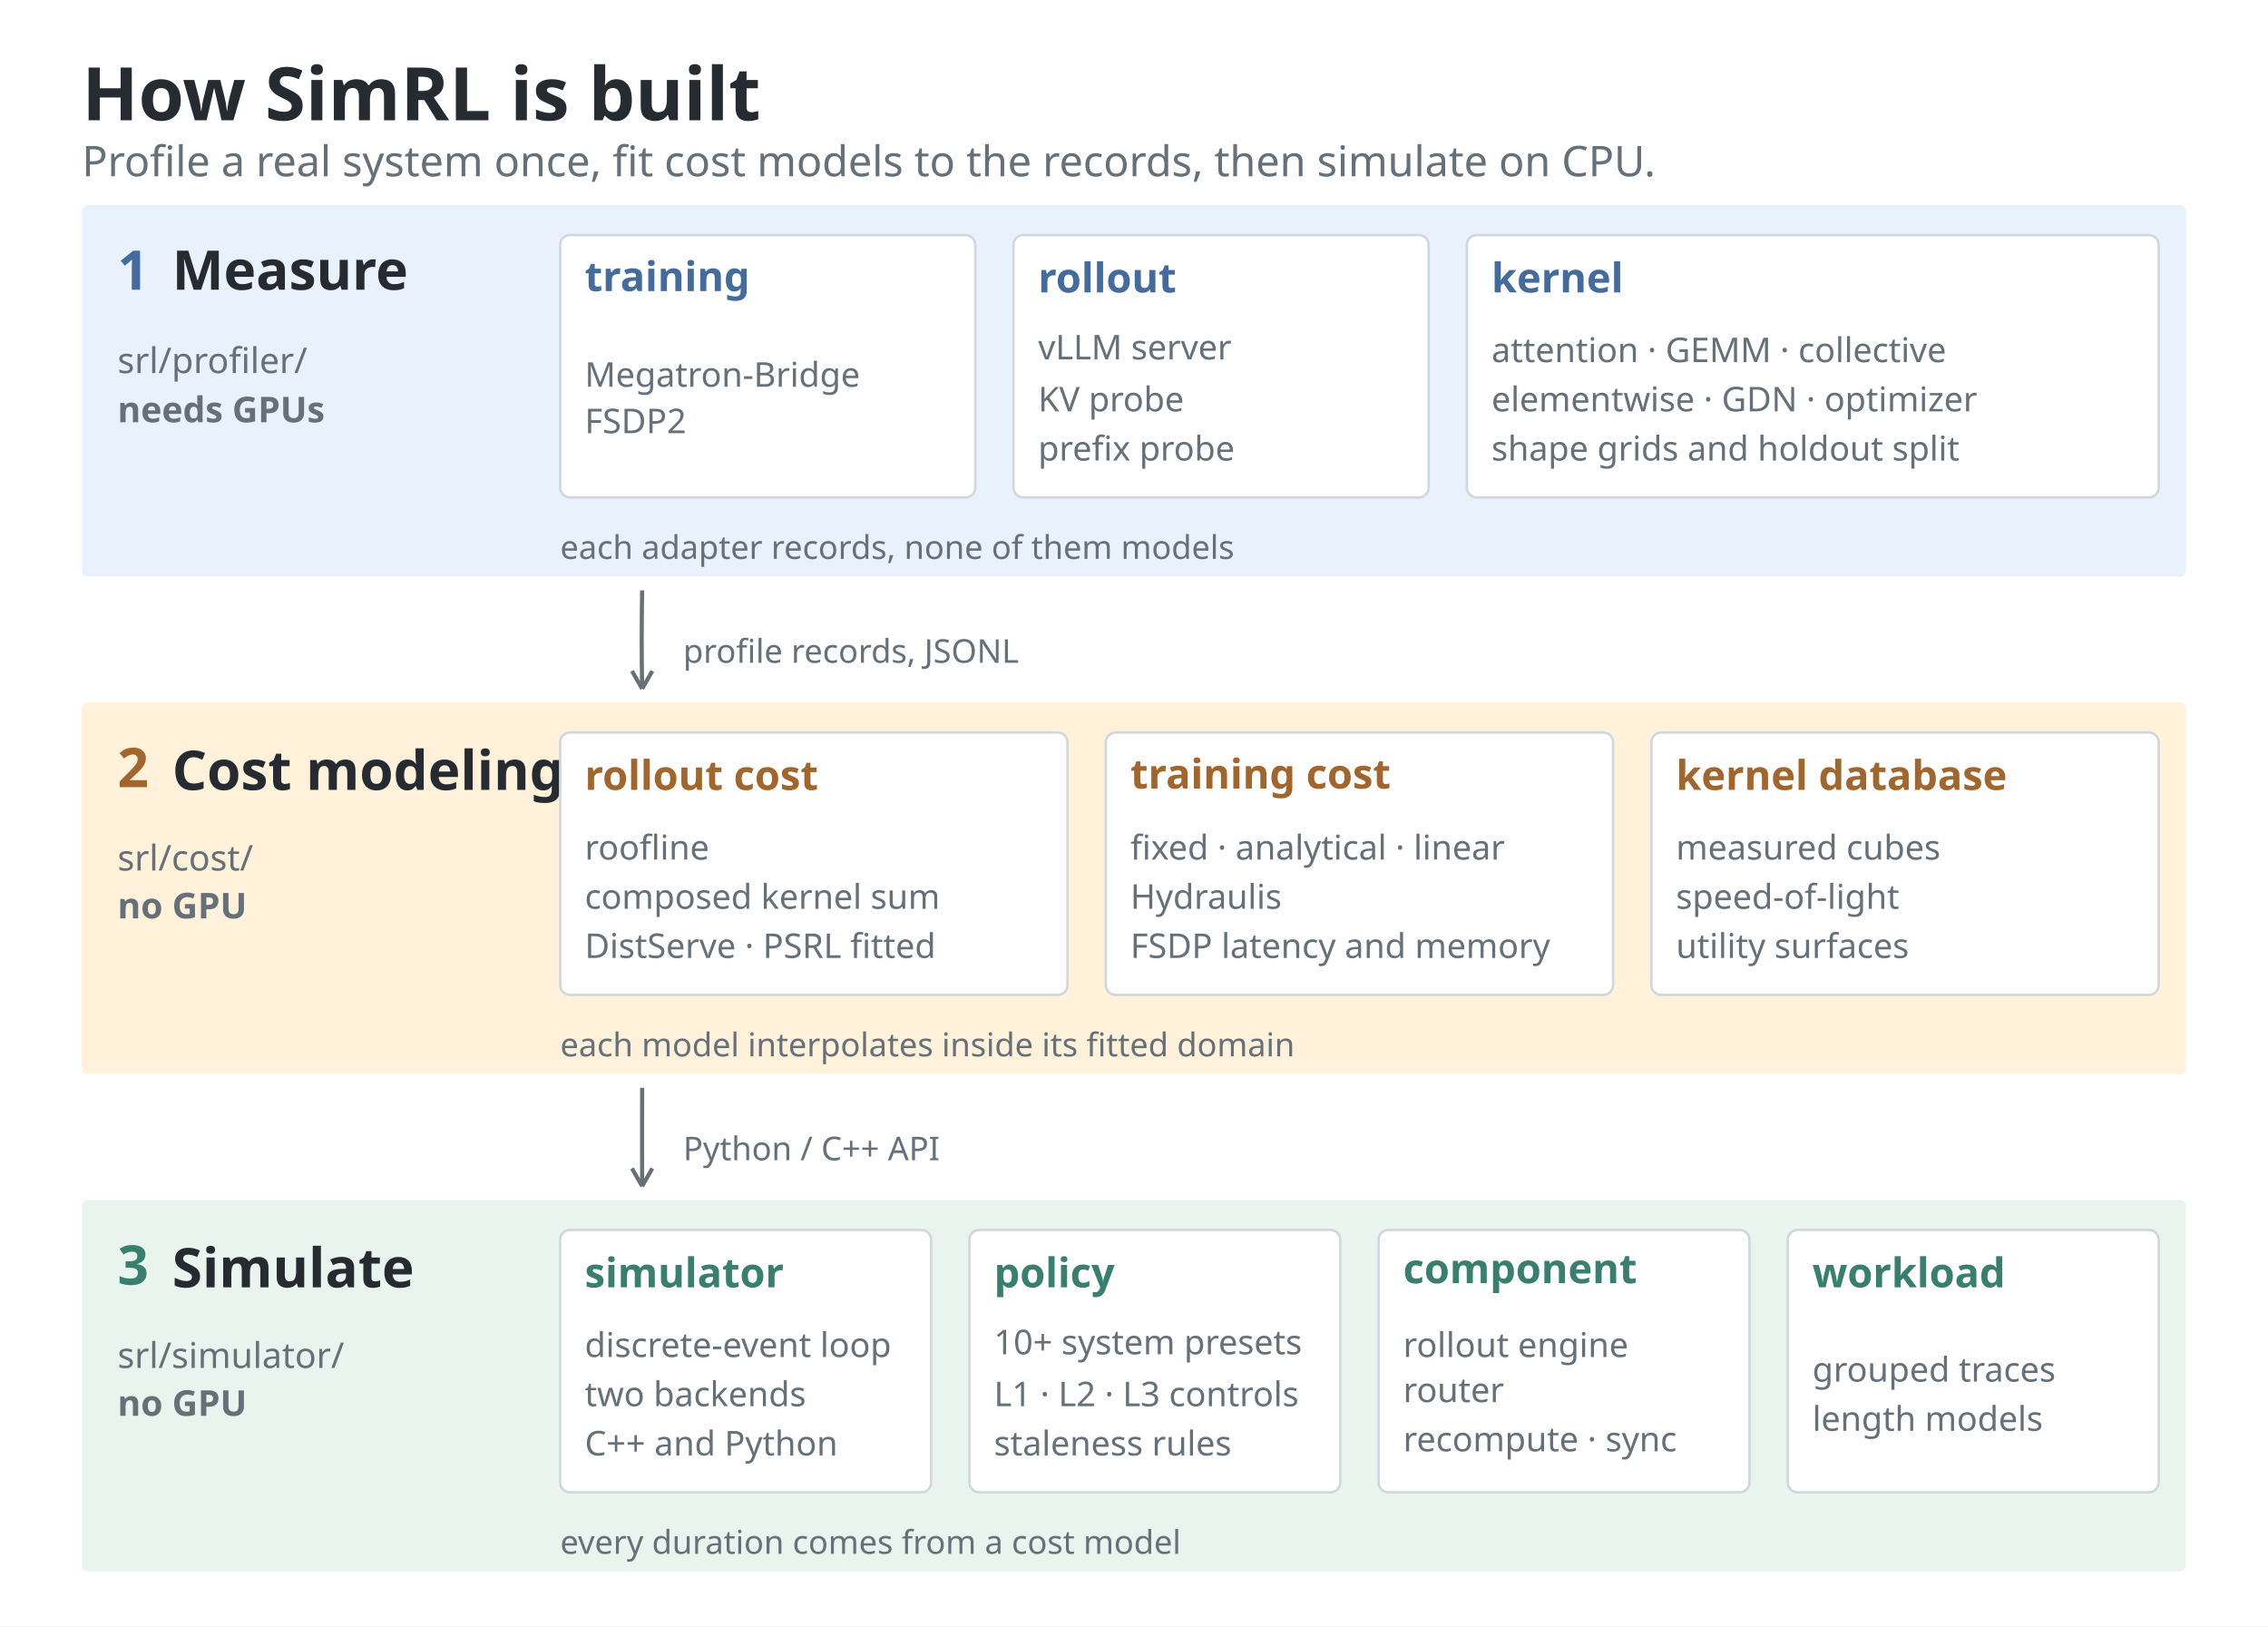
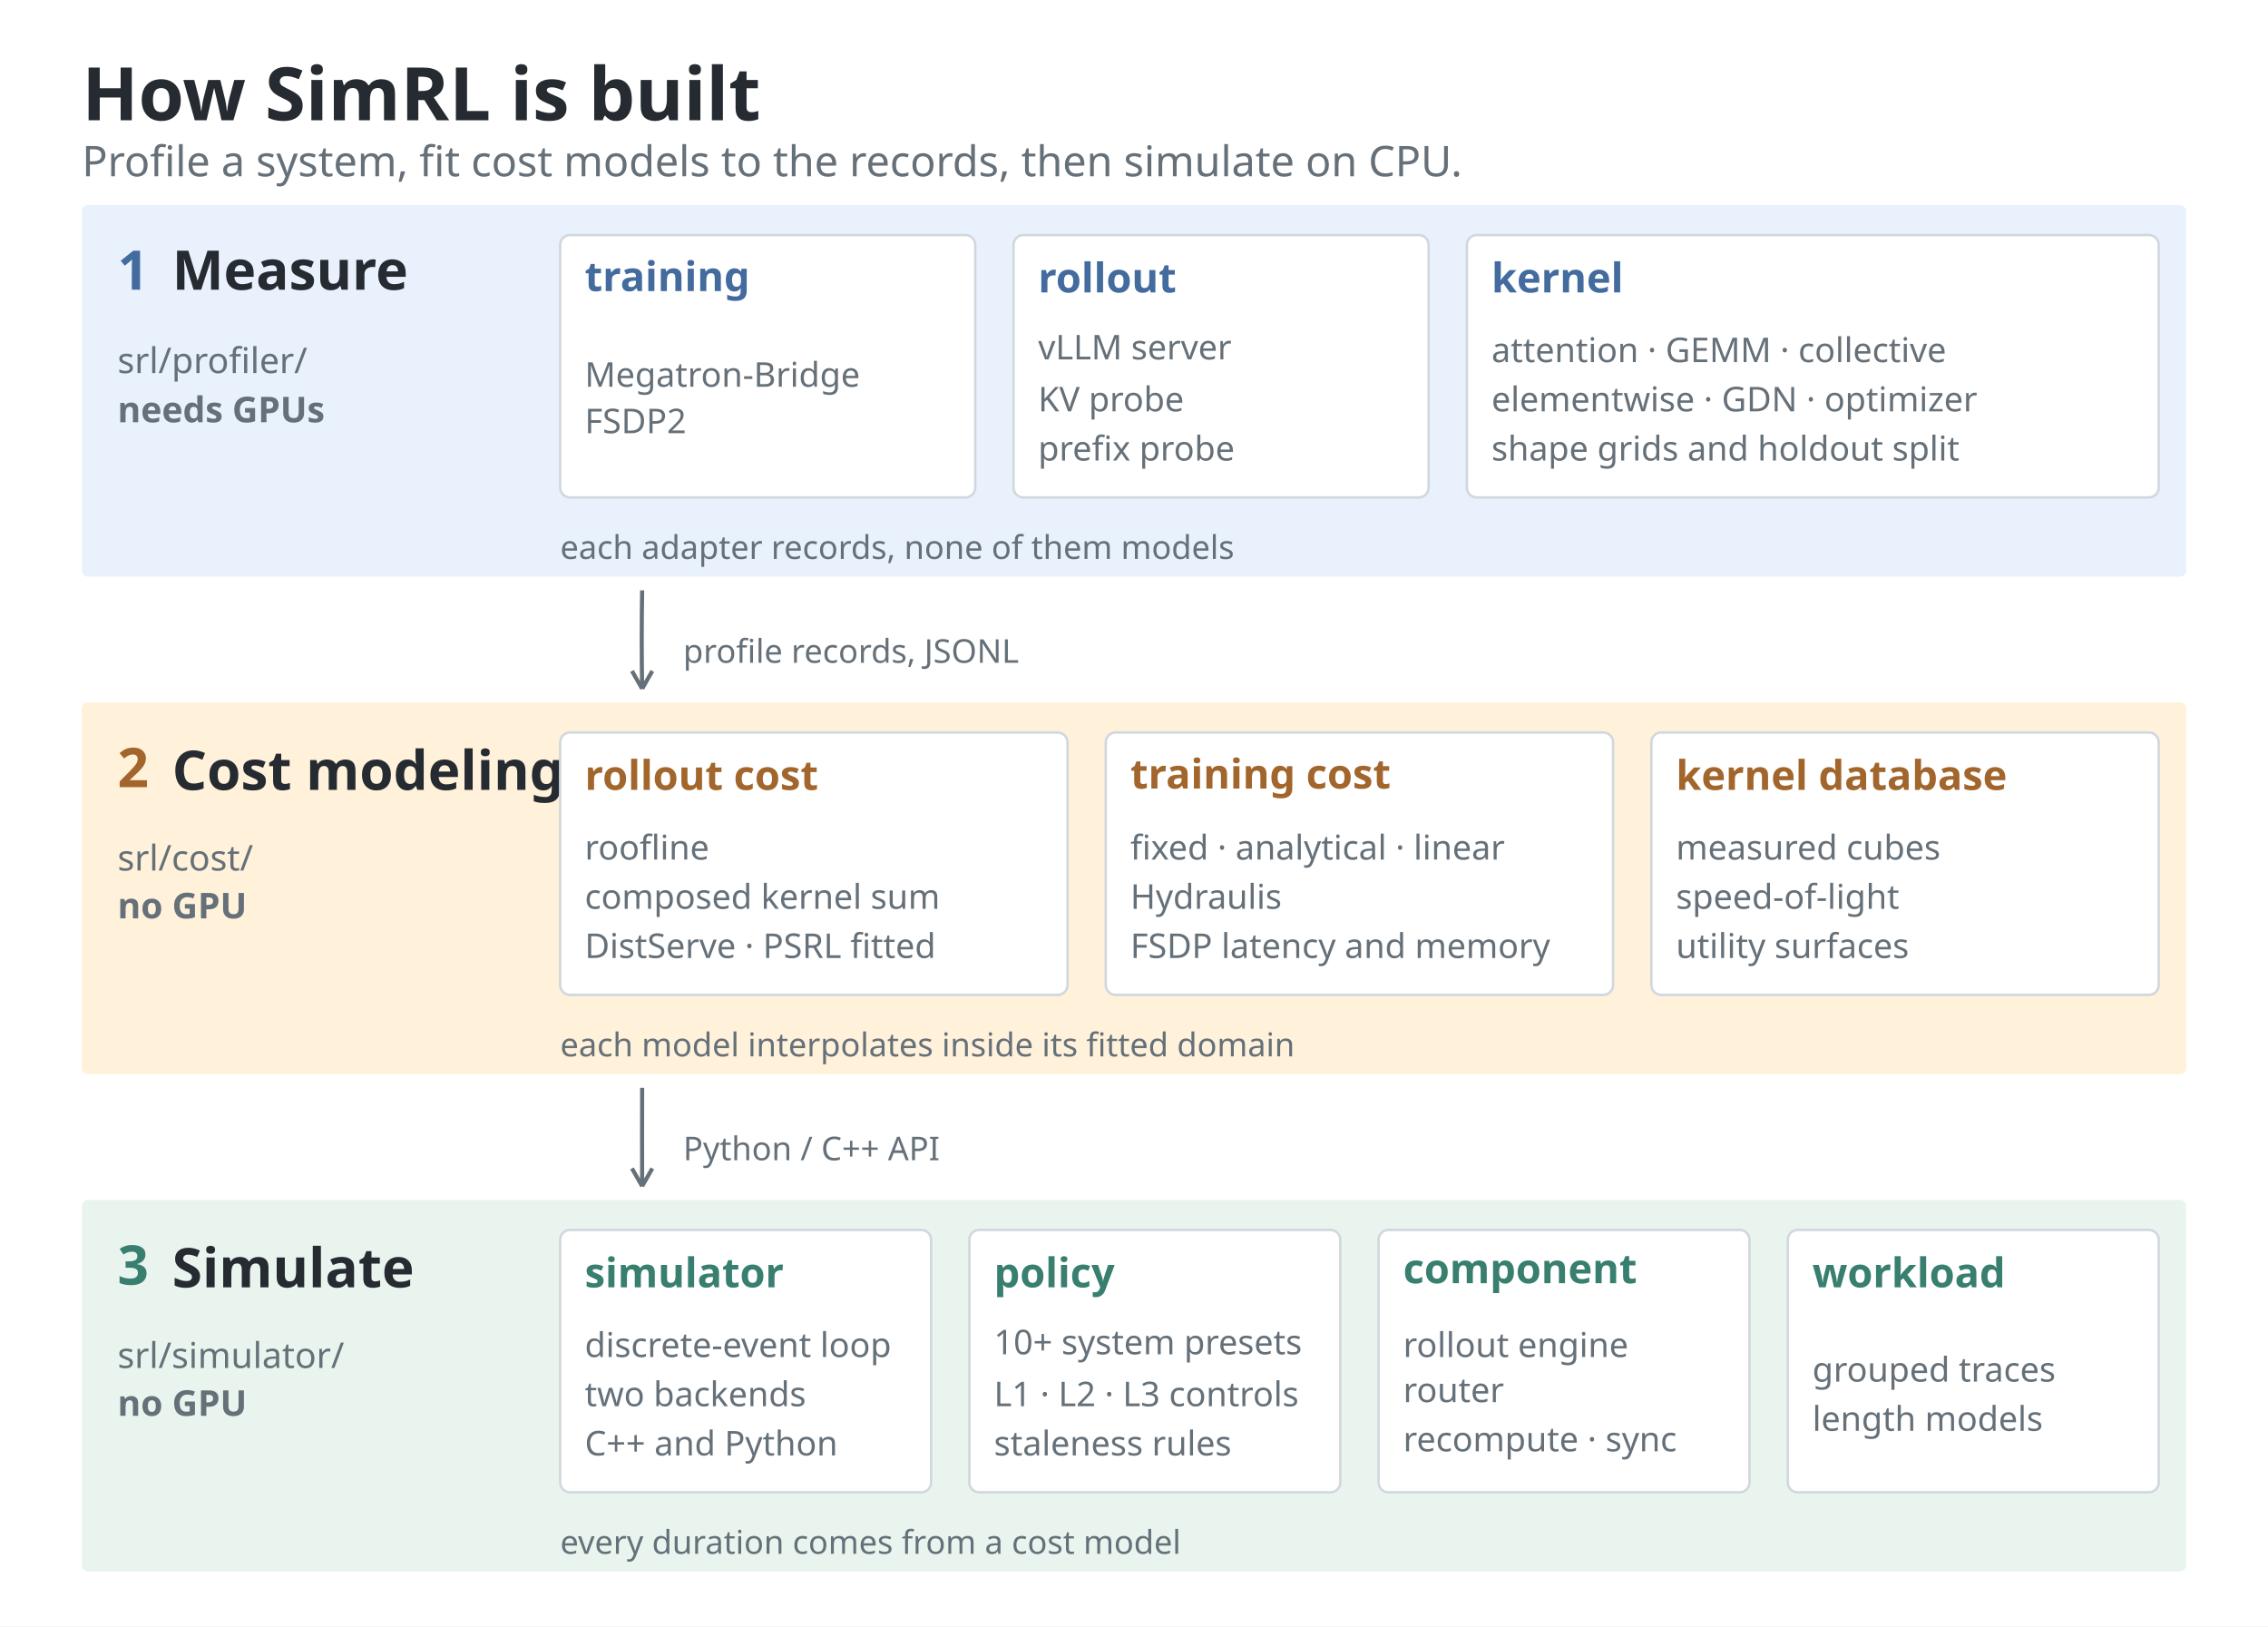
<svg xmlns="http://www.w3.org/2000/svg" width="1660" height="1190" viewBox="0 0 1660 1190" role="img">
  <style>@font-face{font-family:"Kalam";src:url("../../blog/figure-style/fonts/Kalam-Regular.ttf");font-weight:400}@font-face{font-family:"Kalam";src:url("../../blog/figure-style/fonts/Kalam-Bold.ttf");font-weight:700}@font-face{font-family:"LXGW WenKai";src:url("../../blog/figure-style/fonts/LXGWWenKai-Regular.ttf");font-weight:400}@font-face{font-family:"LXGW WenKai";src:url("../../blog/figure-style/fonts/LXGWWenKai-Regular.ttf");font-weight:700}</style>
  <rect width="1660" height="1190" fill="#FFFFFF" />
  <text x="60" y="88" font-size="54" font-weight="700" fill="#252B31">
    <tspan x="60.00" font-family="Kalam">How SimRL is built</tspan>
  </text>
  <text x="60" y="129" font-size="31" font-weight="400" fill="#657079">
-     <tspan x="60.00" font-family="Kalam">Profile a real system once, fit cost models to the records, then simulate on CPU.</tspan>
+     <tspan x="60.00" font-family="Kalam">Profile a system, fit cost models to the records, then simulate on CPU.</tspan>
  </text>
  <rect x="60" y="150" width="1540" height="272" rx="4.5" fill="#E8F1FC" />
  <text x="86" y="212" font-size="40" font-weight="700" fill="#436B9E">
    <tspan x="86.00" font-family="Kalam">1</tspan>
  </text>
  <text x="126" y="212" font-size="40" font-weight="700" fill="#252B31">
    <tspan x="126.00" font-family="Kalam">Measure</tspan>
  </text>
  <text x="86" y="273" font-size="26" font-weight="400" fill="#657079">
    <tspan x="86.00" font-family="Kalam">srl/profiler/</tspan>
  </text>
  <text x="86" y="309" font-size="26" font-weight="700" fill="#657079">
    <tspan x="86.00" font-family="Kalam">needs GPUs</tspan>
  </text>
  <rect x="410" y="172" width="303.818" height="192" rx="7.2" fill="#FFFFFF" stroke="#D1D8DD" stroke-width="1.8" />
  <text x="428" y="213" font-size="30" font-weight="700" fill="#436B9E">
    <tspan x="428.00" font-family="Kalam">training</tspan>
  </text>
  <text x="428" y="283.0" font-size="25" font-weight="400" fill="#657079">
    <tspan x="428.00" font-family="Kalam">Megatron-Bridge</tspan>
  </text>
  <text x="428" y="317.0" font-size="25" font-weight="400" fill="#657079">
    <tspan x="428.00" font-family="Kalam">FSDP2</tspan>
  </text>
  <rect x="741.818" y="172" width="303.818" height="192" rx="7.2" fill="#FFFFFF" stroke="#D1D8DD" stroke-width="1.8" />
  <text x="759.818" y="214" font-size="30" font-weight="700" fill="#436B9E">
    <tspan x="759.82" font-family="Kalam">rollout</tspan>
  </text>
  <text x="759.818" y="263.0" font-size="25" font-weight="400" fill="#657079">
    <tspan x="759.82" font-family="Kalam">vLLM server</tspan>
  </text>
  <text x="759.818" y="301.0" font-size="25" font-weight="400" fill="#657079">
    <tspan x="759.82" font-family="Kalam">KV probe</tspan>
  </text>
  <text x="759.818" y="337.0" font-size="25" font-weight="400" fill="#657079">
    <tspan x="759.82" font-family="Kalam">prefix probe</tspan>
  </text>
  <rect x="1073.636" y="172" width="506.364" height="192" rx="7.2" fill="#FFFFFF" stroke="#D1D8DD" stroke-width="1.8" />
  <text x="1091.636" y="214" font-size="30" font-weight="700" fill="#436B9E">
    <tspan x="1091.64" font-family="Kalam">kernel</tspan>
  </text>
  <text x="1091.636" y="265.0" font-size="25" font-weight="400" fill="#657079">
    <tspan x="1091.64" font-family="Kalam">attention · GEMM · collective</tspan>
  </text>
  <text x="1091.636" y="301.0" font-size="25" font-weight="400" fill="#657079">
    <tspan x="1091.64" font-family="Kalam">elementwise · GDN · optimizer</tspan>
  </text>
  <text x="1091.636" y="337.0" font-size="25" font-weight="400" fill="#657079">
    <tspan x="1091.64" font-family="Kalam">shape grids and holdout split</tspan>
  </text>
  <text x="410" y="409" font-size="24" font-weight="400" fill="#657079">
    <tspan x="410.00" font-family="Kalam">each adapter records, none of them models</tspan>
  </text>
  <rect x="60" y="514" width="1540" height="272" rx="4.5" fill="#FFF1DA" />
  <text x="86" y="576" font-size="40" font-weight="700" fill="#A2662D">
    <tspan x="86.00" font-family="Kalam">2</tspan>
  </text>
  <text x="126" y="578" font-size="40" font-weight="700" fill="#252B31">
    <tspan x="126.00" font-family="Kalam">Cost modeling</tspan>
  </text>
  <text x="86" y="637" font-size="26" font-weight="400" fill="#657079">
    <tspan x="86.00" font-family="Kalam">srl/cost/</tspan>
  </text>
  <text x="86" y="672" font-size="26" font-weight="700" fill="#657079">
    <tspan x="86.00" font-family="Kalam">no GPU</tspan>
  </text>
  <rect x="410" y="536" width="371.333" height="192" rx="7.2" fill="#FFFFFF" stroke="#D1D8DD" stroke-width="1.8" />
  <text x="428" y="578" font-size="30" font-weight="700" fill="#A2662D">
    <tspan x="428.00" font-family="Kalam">rollout cost</tspan>
  </text>
  <text x="428" y="629.0" font-size="25" font-weight="400" fill="#657079">
    <tspan x="428.00" font-family="Kalam">roofline</tspan>
  </text>
  <text x="428" y="665.0" font-size="25" font-weight="400" fill="#657079">
    <tspan x="428.00" font-family="Kalam">composed kernel sum</tspan>
  </text>
  <text x="428" y="701.0" font-size="25" font-weight="400" fill="#657079">
    <tspan x="428.00" font-family="Kalam">DistServe · PSRL fitted</tspan>
  </text>
  <rect x="809.333" y="536" width="371.333" height="192" rx="7.2" fill="#FFFFFF" stroke="#D1D8DD" stroke-width="1.8" />
  <text x="827.333" y="577" font-size="30" font-weight="700" fill="#A2662D">
    <tspan x="827.33" font-family="Kalam">training cost</tspan>
  </text>
  <text x="827.333" y="629.0" font-size="25" font-weight="400" fill="#657079">
    <tspan x="827.33" font-family="Kalam">fixed · analytical · linear</tspan>
  </text>
  <text x="827.333" y="665.0" font-size="25" font-weight="400" fill="#657079">
    <tspan x="827.33" font-family="Kalam">Hydraulis</tspan>
  </text>
  <text x="827.333" y="701.0" font-size="25" font-weight="400" fill="#657079">
    <tspan x="827.33" font-family="Kalam">FSDP latency and memory</tspan>
  </text>
  <rect x="1208.667" y="536" width="371.333" height="192" rx="7.2" fill="#FFFFFF" stroke="#D1D8DD" stroke-width="1.8" />
  <text x="1226.667" y="578" font-size="30" font-weight="700" fill="#A2662D">
    <tspan x="1226.67" font-family="Kalam">kernel database</tspan>
  </text>
  <text x="1226.667" y="629.0" font-size="25" font-weight="400" fill="#657079">
    <tspan x="1226.67" font-family="Kalam">measured cubes</tspan>
  </text>
  <text x="1226.667" y="665.0" font-size="25" font-weight="400" fill="#657079">
    <tspan x="1226.67" font-family="Kalam">speed-of-light</tspan>
  </text>
  <text x="1226.667" y="701.0" font-size="25" font-weight="400" fill="#657079">
    <tspan x="1226.67" font-family="Kalam">utility surfaces</tspan>
  </text>
  <text x="410" y="773" font-size="24" font-weight="400" fill="#657079">
    <tspan x="410.00" font-family="Kalam">each model interpolates inside its fitted domain</tspan>
  </text>
  <rect x="60" y="878" width="1540" height="272" rx="4.5" fill="#EAF4EF" />
  <text x="86" y="940" font-size="40" font-weight="700" fill="#387F70">
    <tspan x="86.00" font-family="Kalam">3</tspan>
  </text>
  <text x="126" y="942" font-size="40" font-weight="700" fill="#252B31">
    <tspan x="126.00" font-family="Kalam">Simulate</tspan>
  </text>
  <text x="86" y="1001" font-size="26" font-weight="400" fill="#657079">
    <tspan x="86.00" font-family="Kalam">srl/simulator/</tspan>
  </text>
  <text x="86" y="1036" font-size="26" font-weight="700" fill="#657079">
    <tspan x="86.00" font-family="Kalam">no GPU</tspan>
  </text>
  <rect x="410" y="900" width="271.5" height="192" rx="7.2" fill="#FFFFFF" stroke="#D1D8DD" stroke-width="1.8" />
  <text x="428" y="942" font-size="30" font-weight="700" fill="#387F70">
    <tspan x="428.00" font-family="Kalam">simulator</tspan>
  </text>
  <text x="428" y="993.0" font-size="25" font-weight="400" fill="#657079">
    <tspan x="428.00" font-family="Kalam">discrete-event loop</tspan>
  </text>
  <text x="428" y="1029.0" font-size="25" font-weight="400" fill="#657079">
    <tspan x="428.00" font-family="Kalam">two backends</tspan>
  </text>
  <text x="428" y="1065.0" font-size="25" font-weight="400" fill="#657079">
    <tspan x="428.00" font-family="Kalam">C++ and Python</tspan>
  </text>
  <rect x="709.5" y="900" width="271.5" height="192" rx="7.2" fill="#FFFFFF" stroke="#D1D8DD" stroke-width="1.8" />
  <text x="727.5" y="942" font-size="30" font-weight="700" fill="#387F70">
    <tspan x="727.50" font-family="Kalam">policy</tspan>
  </text>
  <text x="727.5" y="991.0" font-size="25" font-weight="400" fill="#657079">
    <tspan x="727.50" font-family="Kalam">10+ system presets</tspan>
  </text>
  <text x="727.5" y="1029.0" font-size="25" font-weight="400" fill="#657079">
    <tspan x="727.50" font-family="Kalam">L1 · L2 · L3 controls</tspan>
  </text>
  <text x="727.5" y="1065.0" font-size="25" font-weight="400" fill="#657079">
    <tspan x="727.50" font-family="Kalam">staleness rules</tspan>
  </text>
  <rect x="1009.0" y="900" width="271.5" height="192" rx="7.2" fill="#FFFFFF" stroke="#D1D8DD" stroke-width="1.8" />
  <text x="1027.0" y="939" font-size="30" font-weight="700" fill="#387F70">
    <tspan x="1027.00" font-family="Kalam">component</tspan>
  </text>
  <text x="1027.0" y="993.0" font-size="25" font-weight="400" fill="#657079">
    <tspan x="1027.00" font-family="Kalam">rollout engine</tspan>
  </text>
  <text x="1027.0" y="1026.0" font-size="25" font-weight="400" fill="#657079">
    <tspan x="1027.00" font-family="Kalam">router</tspan>
  </text>
  <text x="1027.0" y="1062.0" font-size="25" font-weight="400" fill="#657079">
    <tspan x="1027.00" font-family="Kalam">recompute · sync</tspan>
  </text>
  <rect x="1308.5" y="900" width="271.5" height="192" rx="7.2" fill="#FFFFFF" stroke="#D1D8DD" stroke-width="1.8" />
  <text x="1326.5" y="942" font-size="30" font-weight="700" fill="#387F70">
    <tspan x="1326.50" font-family="Kalam">workload</tspan>
  </text>
  <text x="1326.5" y="1011.0" font-size="25" font-weight="400" fill="#657079">
    <tspan x="1326.50" font-family="Kalam">grouped traces</tspan>
  </text>
  <text x="1326.5" y="1047.0" font-size="25" font-weight="400" fill="#657079">
    <tspan x="1326.50" font-family="Kalam">length models</tspan>
  </text>
  <text x="410" y="1137" font-size="24" font-weight="400" fill="#657079">
    <tspan x="410.00" font-family="Kalam">every duration comes from a cost model</tspan>
  </text>
  <path d="M 470 432 Q 469.38 468.00 470 504" fill="none" stroke="#657079" stroke-width="3" />
  <path d="M 470 504 Q 466.27 497.49 462.547 490.983" fill="none" stroke="#657079" stroke-width="3" />
  <path d="M 470 504 Q 473.73 497.49 477.453 490.983" fill="none" stroke="#657079" stroke-width="3" />
  <text x="500" y="485.0" font-size="24" font-weight="400" fill="#657079">
    <tspan x="500.00" font-family="Kalam">profile records, JSONL</tspan>
  </text>
  <path d="M 470 796 Q 469.90 832.00 470 868" fill="none" stroke="#657079" stroke-width="3" />
  <path d="M 470 868 Q 466.27 861.49 462.547 854.983" fill="none" stroke="#657079" stroke-width="3" />
  <path d="M 470 868 Q 473.73 861.49 477.453 854.983" fill="none" stroke="#657079" stroke-width="3" />
  <text x="500" y="849.0" font-size="24" font-weight="400" fill="#657079">
    <tspan x="500.00" font-family="Kalam">Python / C++ API</tspan>
  </text>
</svg>
